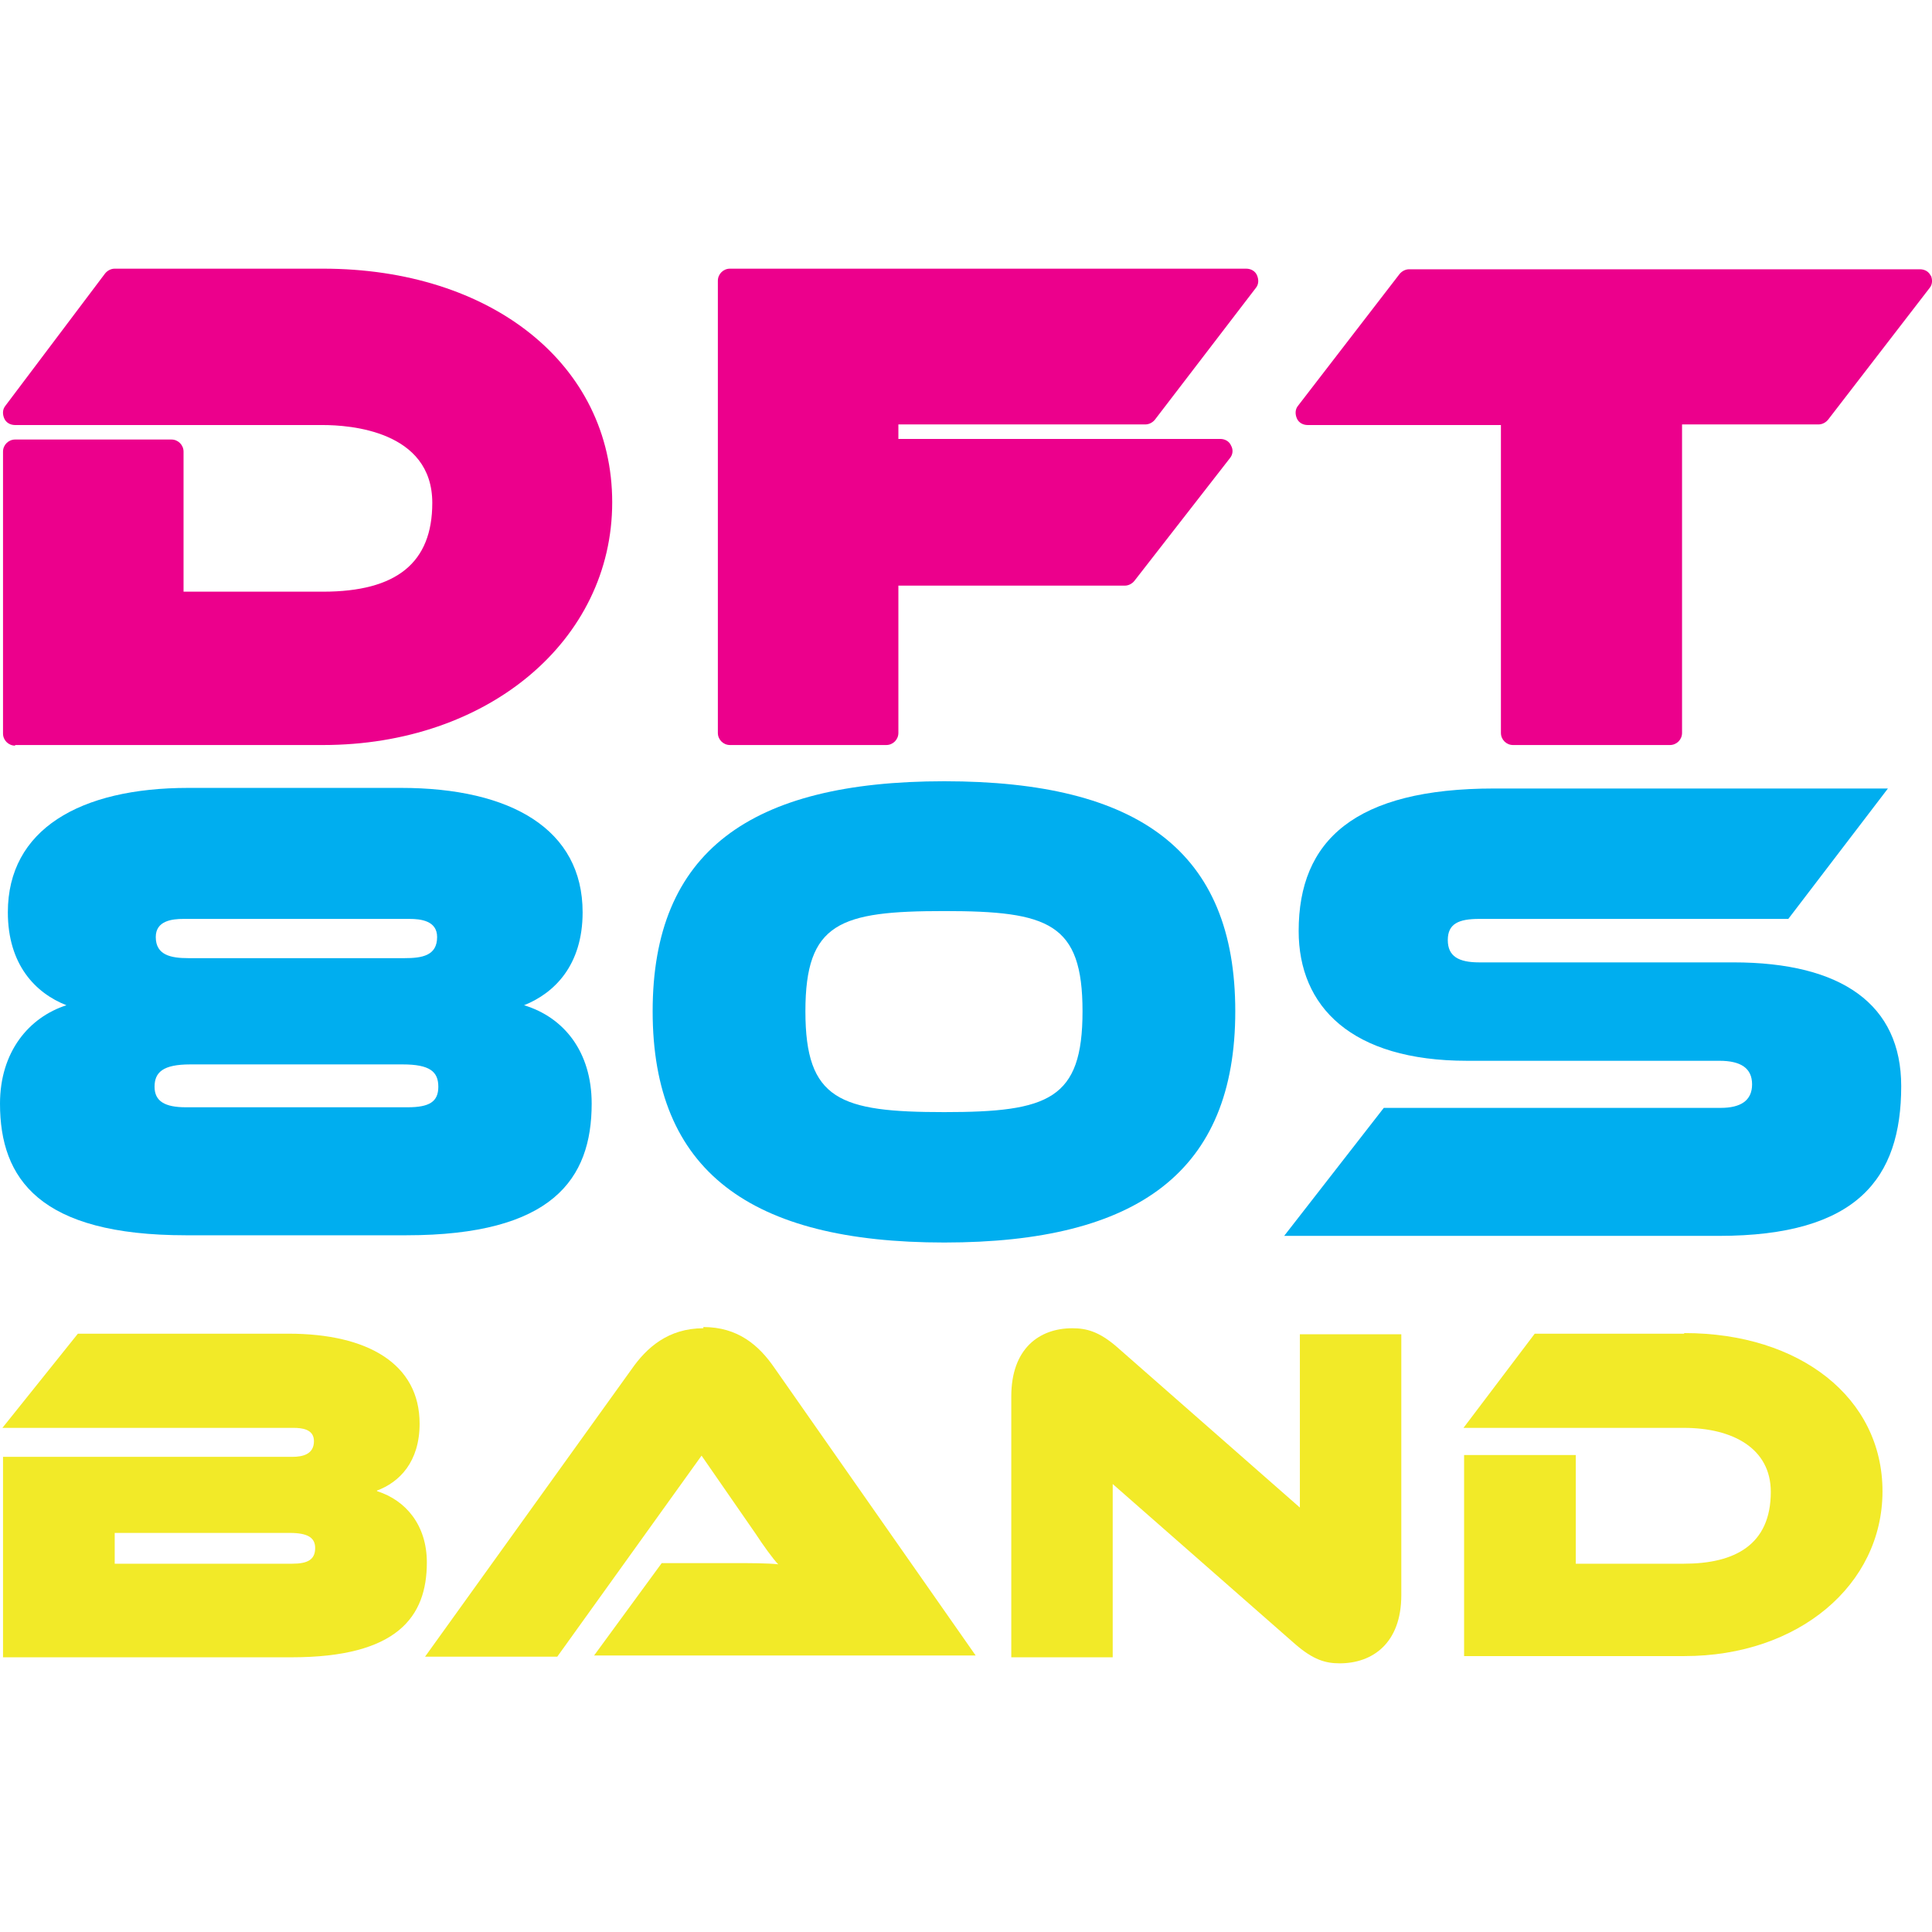
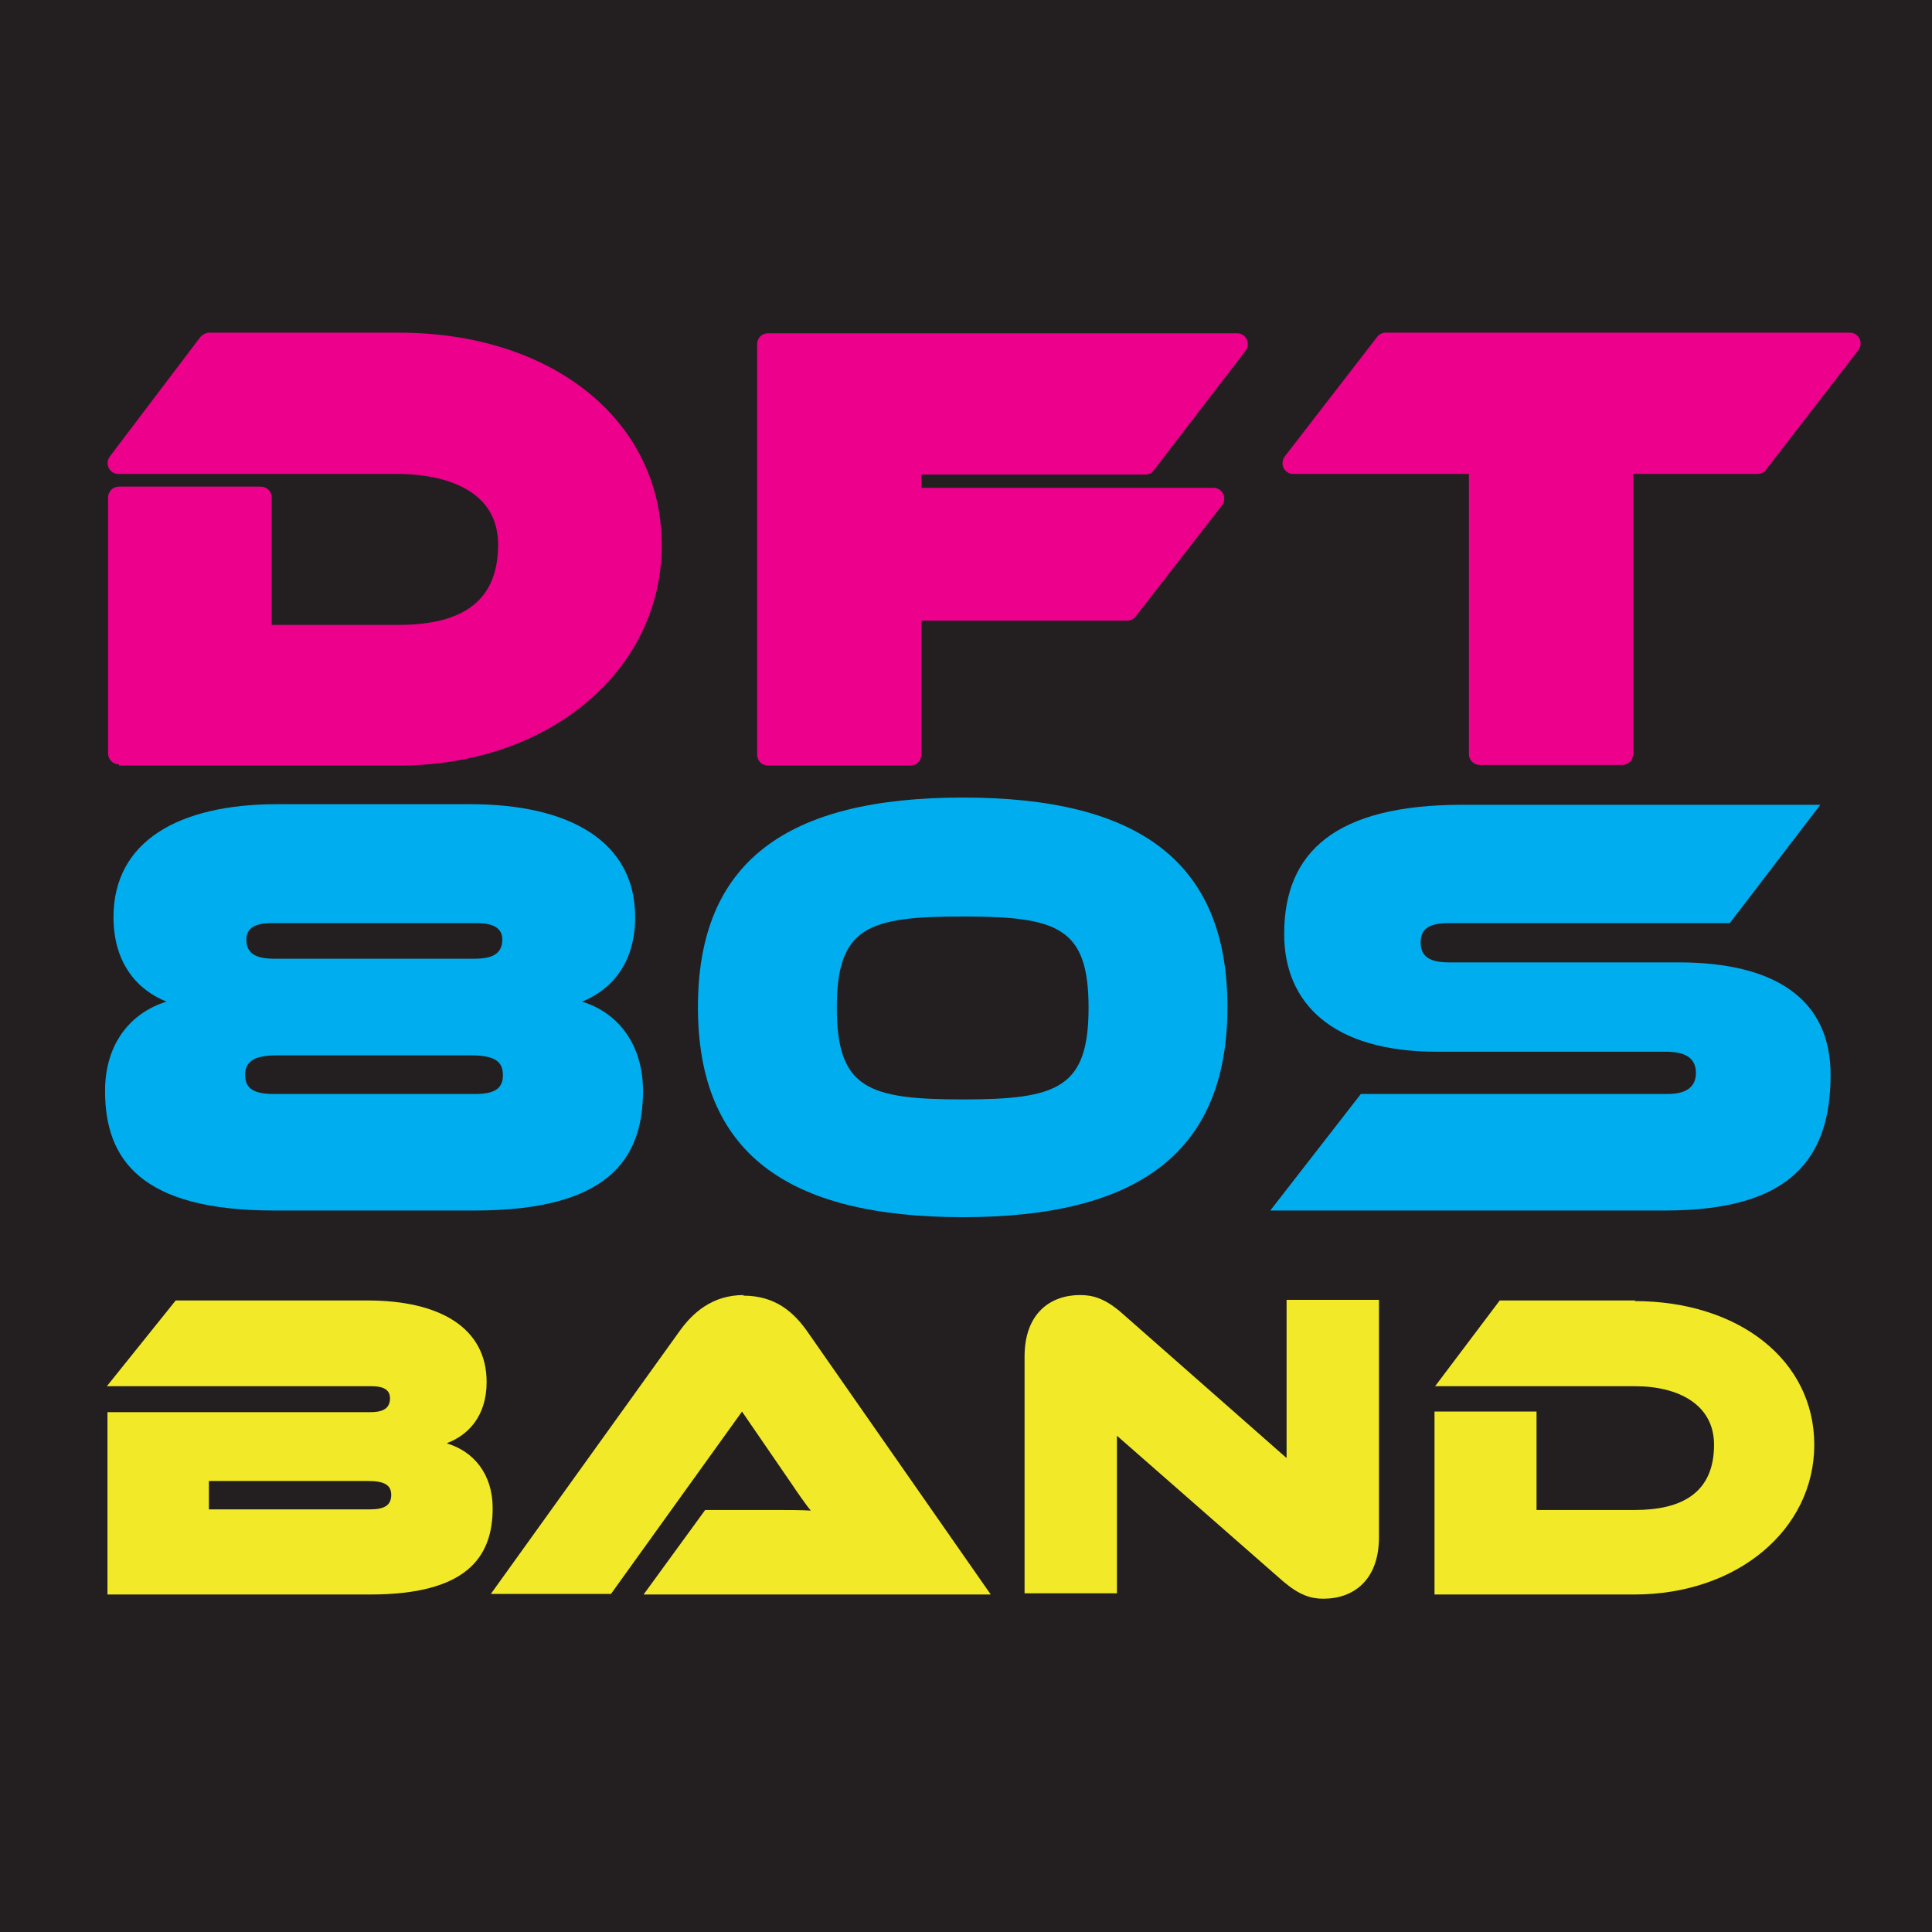
- <svg xmlns="http://www.w3.org/2000/svg" id="uuid-46b0796e-e3fb-4059-abf0-ed65a419ad6d" viewBox="0 0 32 32">
-   <path d="M3.12,15.87h3.58c.29,0,.54-.04.54-.35,0-.27-.28-.3-.46-.3h-3.74c-.2,0-.46.03-.46.3,0,.31.25.35.54.35Z" fill="none" />
-   <path d="M4.8,25.39H1.9v.51h2.93c.26,0,.38-.07.38-.26,0-.17-.12-.25-.42-.25Z" fill="none" />
-   <path d="M3.07,18.33h3.67c.35,0,.51-.1.51-.34s-.13-.37-.59-.37h-3.53c-.44,0-.59.12-.59.37s.17.34.52.34Z" fill="none" />
-   <path d="M15.64,18.42c1.72,0,2.29-.21,2.29-1.67s-.56-1.66-2.29-1.66-2.3.19-2.3,1.66.58,1.67,2.3,1.67Z" fill="none" />
-   <path d="M.25,12.34s.02,0,.02,0h5.08c2.73,0,4.79-1.73,4.79-4.02s-2.01-3.87-4.79-3.87H1.9c-.06,0-.12.03-.16.08L.09,6.72c-.05.06-.05.14-.02.21.03.07.1.11.18.11h5.1c.43,0,1.81.09,1.81,1.29,0,.99-.59,1.47-1.81,1.47h-2.31v-2.32c0-.11-.09-.2-.2-.2H.25c-.11,0-.2.09-.2.2v4.67c0,.11.09.2.2.2Z" fill="#ec008c" />
-   <path d="M12.08,12.34h2.6c.11,0,.2-.09.2-.2v-2.44h3.75c.06,0,.12-.03.16-.08l1.58-2.03c.05-.06.06-.14.02-.21-.03-.07-.1-.11-.18-.11h-5.33v-.24h4.09c.06,0,.12-.03.16-.08l1.67-2.18c.05-.06.05-.14.02-.21-.03-.07-.1-.11-.18-.11h-8.55c-.11,0-.2.09-.2.2v7.49c0,.11.09.2.2.2Z" fill="#ec008c" />
-   <path d="M31.98,4.57c-.03-.07-.1-.11-.18-.11h-8.46c-.06,0-.12.03-.16.08l-1.68,2.18c-.05.06-.05.14-.02.21s.1.11.18.11h3.2v5.08s0,.02,0,.02c0,.11.09.2.2.2h2.6c.11,0,.2-.09.2-.2v-5.11h2.26c.06,0,.12-.03.16-.08l1.68-2.18c.05-.06.05-.14.02-.21Z" fill="#ec008c" />
-   <path d="M3.08,20.46s3.65,0,3.65,0c2.42,0,3.07-.93,3.07-2.18,0-.86-.46-1.43-1.12-1.63.5-.2.97-.66.97-1.54,0-1.37-1.18-2.06-3.01-2.06h-3.52c-1.8,0-2.99.69-2.99,2.06,0,.87.46,1.34.97,1.54C.48,16.85,0,17.42,0,18.28,0,19.53.66,20.46,3.08,20.46ZM3.04,15.22h3.74c.19,0,.46.03.46.3,0,.31-.25.35-.54.35h-3.58c-.29,0-.54-.05-.54-.35,0-.27.27-.3.46-.3ZM3.14,17.63h3.53c.45,0,.59.12.59.37s-.15.34-.51.34h-3.67c-.35,0-.52-.1-.52-.34s.14-.37.59-.37Z" fill="#00aeef" />
-   <path d="M15.64,20.58c3.21,0,4.82-1.18,4.82-3.83s-1.6-3.81-4.82-3.81-4.83,1.17-4.83,3.81,1.61,3.83,4.83,3.83ZM15.64,15.09c1.73,0,2.29.2,2.29,1.66s-.56,1.67-2.29,1.67-2.3-.2-2.3-1.67.57-1.66,2.3-1.66Z" fill="#00aeef" />
-   <path d="M28.7,15.94h-4.2c-.34,0-.52-.1-.52-.37s.18-.35.52-.35h5.12l1.65-2.16h-6.52c-2.31,0-3.24.86-3.24,2.36,0,1.25.87,2.15,2.79,2.15h4.18c.35,0,.54.12.54.39s-.19.39-.52.39h-5.58l-1.65,2.12h7.2c2.29,0,3.02-.95,3.02-2.48,0-1.35-.98-2.05-2.78-2.05Z" fill="#00aeef" />
-   <path d="M6.24,24.69c.38-.14.71-.48.71-1.11,0-.99-.86-1.49-2.17-1.49H1.29L.04,23.65h4.82c.14,0,.34.02.34.22,0,.22-.19.26-.36.26H.05v3.32H.05s4.78,0,4.78,0c1.75,0,2.24-.67,2.24-1.57,0-.62-.35-1.03-.82-1.18ZM4.84,25.9H1.9v-.51h2.9c.3,0,.42.08.42.25,0,.19-.12.26-.38.26Z" fill="#f2ea28" />
-   <path d="M11.65,22c-.58,0-.94.32-1.19.68l-3.42,4.76h2.19l2.39-3.33.9,1.3c.11.17.29.42.37.5-.17-.02-.47-.02-.73-.02h-1.2l-1.12,1.53h6.32l-3.33-4.76c-.26-.38-.61-.68-1.18-.68Z" fill="#f2ea28" />
-   <path d="M21.53,24.97l-3.03-2.66c-.3-.26-.51-.31-.74-.31-.54,0-1.01.33-1.01,1.13v4.32h1.68v-2.87h0l3.02,2.65c.3.26.5.32.74.32.54,0,1.02-.33,1.02-1.13v-4.32h-1.68v2.88Z" fill="#f2ea28" />
-   <path d="M27.89,22.09h-2.47l-1.18,1.56h3.65c.81,0,1.44.34,1.44,1.06,0,.88-.6,1.19-1.44,1.19h-1.79v-1.8h-1.85v3.33h3.65c1.89,0,3.28-1.18,3.28-2.73s-1.37-2.62-3.28-2.62Z" fill="#f2ea28" />
+ <svg xmlns="http://www.w3.org/2000/svg" id="uuid-3c2e9b2e-b473-4a3d-a0d3-2a1c0674b5c1" viewBox="0 0 32 32">
+   <rect width="32" height="32" fill="#231f20" />
+   <path d="M4.57,15.88h3.26c.26,0,.49-.04.49-.32,0-.24-.25-.27-.42-.27h-3.4c-.18,0-.42.03-.42.27,0,.28.23.32.49.32Z" fill="none" />
+   <path d="M6.1,24.54h-2.64v.47h2.67c.24,0,.35-.07.35-.24,0-.15-.11-.23-.38-.23Z" fill="none" />
+   <path d="M4.53,18.12h3.34c.32,0,.46-.09.46-.31s-.12-.33-.53-.33h-3.21c-.4,0-.53.11-.53.33s.15.31.47.31Z" fill="none" />
+   <path d="M15.95,18.2c1.57,0,2.08-.19,2.08-1.52s-.51-1.51-2.08-1.51-2.09.17-2.09,1.51.52,1.52,2.09,1.52Z" fill="none" />
+   <path d="M1.97,12.68s.01,0,.02,0h4.62c2.48,0,4.35-1.57,4.35-3.65s-1.83-3.52-4.35-3.52h-3.14c-.06,0-.11.03-.15.07l-1.5,1.98c-.04.05-.05.13-.02.19.03.06.09.1.16.1h4.64c.39,0,1.65.08,1.65,1.17,0,.9-.54,1.33-1.65,1.33h-2.1v-2.11c0-.1-.08-.18-.18-.18H1.97c-.1,0-.18.08-.18.18v4.24c0,.1.08.18.18.18Z" fill="#ec008c" />
+   <path d="M12.72,12.68h2.36c.1,0,.18-.08.18-.18v-2.22h3.41c.06,0,.11-.03.14-.07l1.43-1.84c.04-.05.05-.13.02-.19-.03-.06-.09-.1-.16-.1h-4.84v-.22h3.71c.06,0,.11-.03.14-.07l1.52-1.98c.04-.05.05-.13.02-.19-.03-.06-.09-.1-.16-.1h-7.77c-.1,0-.18.08-.18.18v6.8c0,.1.08.18.18.18Z" fill="#ec008c" />
+   <path d="M30.8,5.61c-.03-.06-.09-.1-.16-.1h-7.69c-.06,0-.11.03-.14.07l-1.53,1.98c-.04.05-.05.13-.02.19s.09.1.16.1h2.91v4.62s0,.01,0,.02c0,.1.08.18.18.18h2.36c.1,0,.18-.08.18-.18v-4.64h2.06c.06,0,.11-.03.14-.07l1.53-1.98c.04-.05.05-.13.02-.19Z" fill="#ec008c" />
+   <path d="M4.54,20.05s3.32,0,3.32,0c2.2,0,2.79-.84,2.79-1.98,0-.78-.42-1.3-1.01-1.48.45-.18.88-.6.88-1.4,0-1.25-1.08-1.87-2.73-1.87h-3.2c-1.64,0-2.71.62-2.71,1.87,0,.79.42,1.22.88,1.4-.59.18-1.02.69-1.02,1.48,0,1.14.6,1.98,2.8,1.98ZM4.5,15.29h3.4c.17,0,.42.03.42.27,0,.28-.23.32-.49.32h-3.26c-.26,0-.49-.04-.49-.32,0-.24.24-.27.42-.27ZM4.59,17.48h3.21c.41,0,.53.11.53.33s-.14.31-.46.31h-3.34c-.32,0-.47-.09-.47-.31s.13-.33.53-.33Z" fill="#00aeef" />
+   <path d="M15.95,20.16c2.91,0,4.38-1.08,4.38-3.48s-1.46-3.47-4.38-3.47-4.39,1.06-4.39,3.47,1.47,3.48,4.39,3.48ZM15.95,15.18c1.57,0,2.08.18,2.08,1.51s-.51,1.52-2.08,1.52-2.09-.18-2.09-1.52.52-1.51,2.09-1.51Z" fill="#00aeef" />
+   <path d="M27.82,15.94h-3.82c-.31,0-.47-.09-.47-.33s.16-.32.47-.32h4.65l1.5-1.96h-5.93c-2.1,0-2.95.78-2.95,2.14,0,1.14.79,1.95,2.53,1.95h3.8c.32,0,.49.11.49.35s-.17.35-.47.35h-5.08l-1.5,1.93h6.54c2.08,0,2.74-.86,2.74-2.25,0-1.23-.89-1.86-2.52-1.86Z" fill="#00aeef" />
+   <path d="M7.41,23.9c.34-.13.65-.44.65-1.01,0-.9-.78-1.35-1.97-1.35h-3.18l-1.14,1.42h4.38c.13,0,.31.02.31.2,0,.2-.17.23-.33.23H1.78v3.02h0s4.35,0,4.35,0c1.59,0,2.03-.61,2.03-1.43,0-.57-.32-.94-.75-1.07ZM6.13,25h-2.67v-.47h2.64c.27,0,.38.07.38.23,0,.17-.11.24-.35.24Z" fill="#f2ea28" />
+   <path d="M12.32,21.45c-.52,0-.85.29-1.08.62l-3.11,4.33h1.99l2.17-3.02.81,1.18c.1.15.26.38.33.46-.15-.01-.43-.01-.66-.01h-1.09l-1.02,1.4h5.75l-3.02-4.33c-.24-.35-.55-.62-1.08-.62Z" fill="#f2ea28" />
+   <path d="M21.31,24.15l-2.75-2.42c-.27-.23-.47-.28-.67-.28-.49,0-.92.3-.92,1.02v3.92h1.53v-2.61h0l2.75,2.41c.27.23.46.29.67.29.49,0,.92-.3.92-1.02v-3.93h-1.53v2.62Z" fill="#f2ea28" />
+   <path d="M27.09,21.54h-2.25l-1.07,1.42h3.31c.73,0,1.31.31,1.31.97,0,.8-.54,1.08-1.31,1.08h-1.63v-1.63h-1.69v3.03h3.31c1.71,0,2.98-1.08,2.98-2.48s-1.25-2.38-2.98-2.38Z" fill="#f2ea28" />
</svg>
